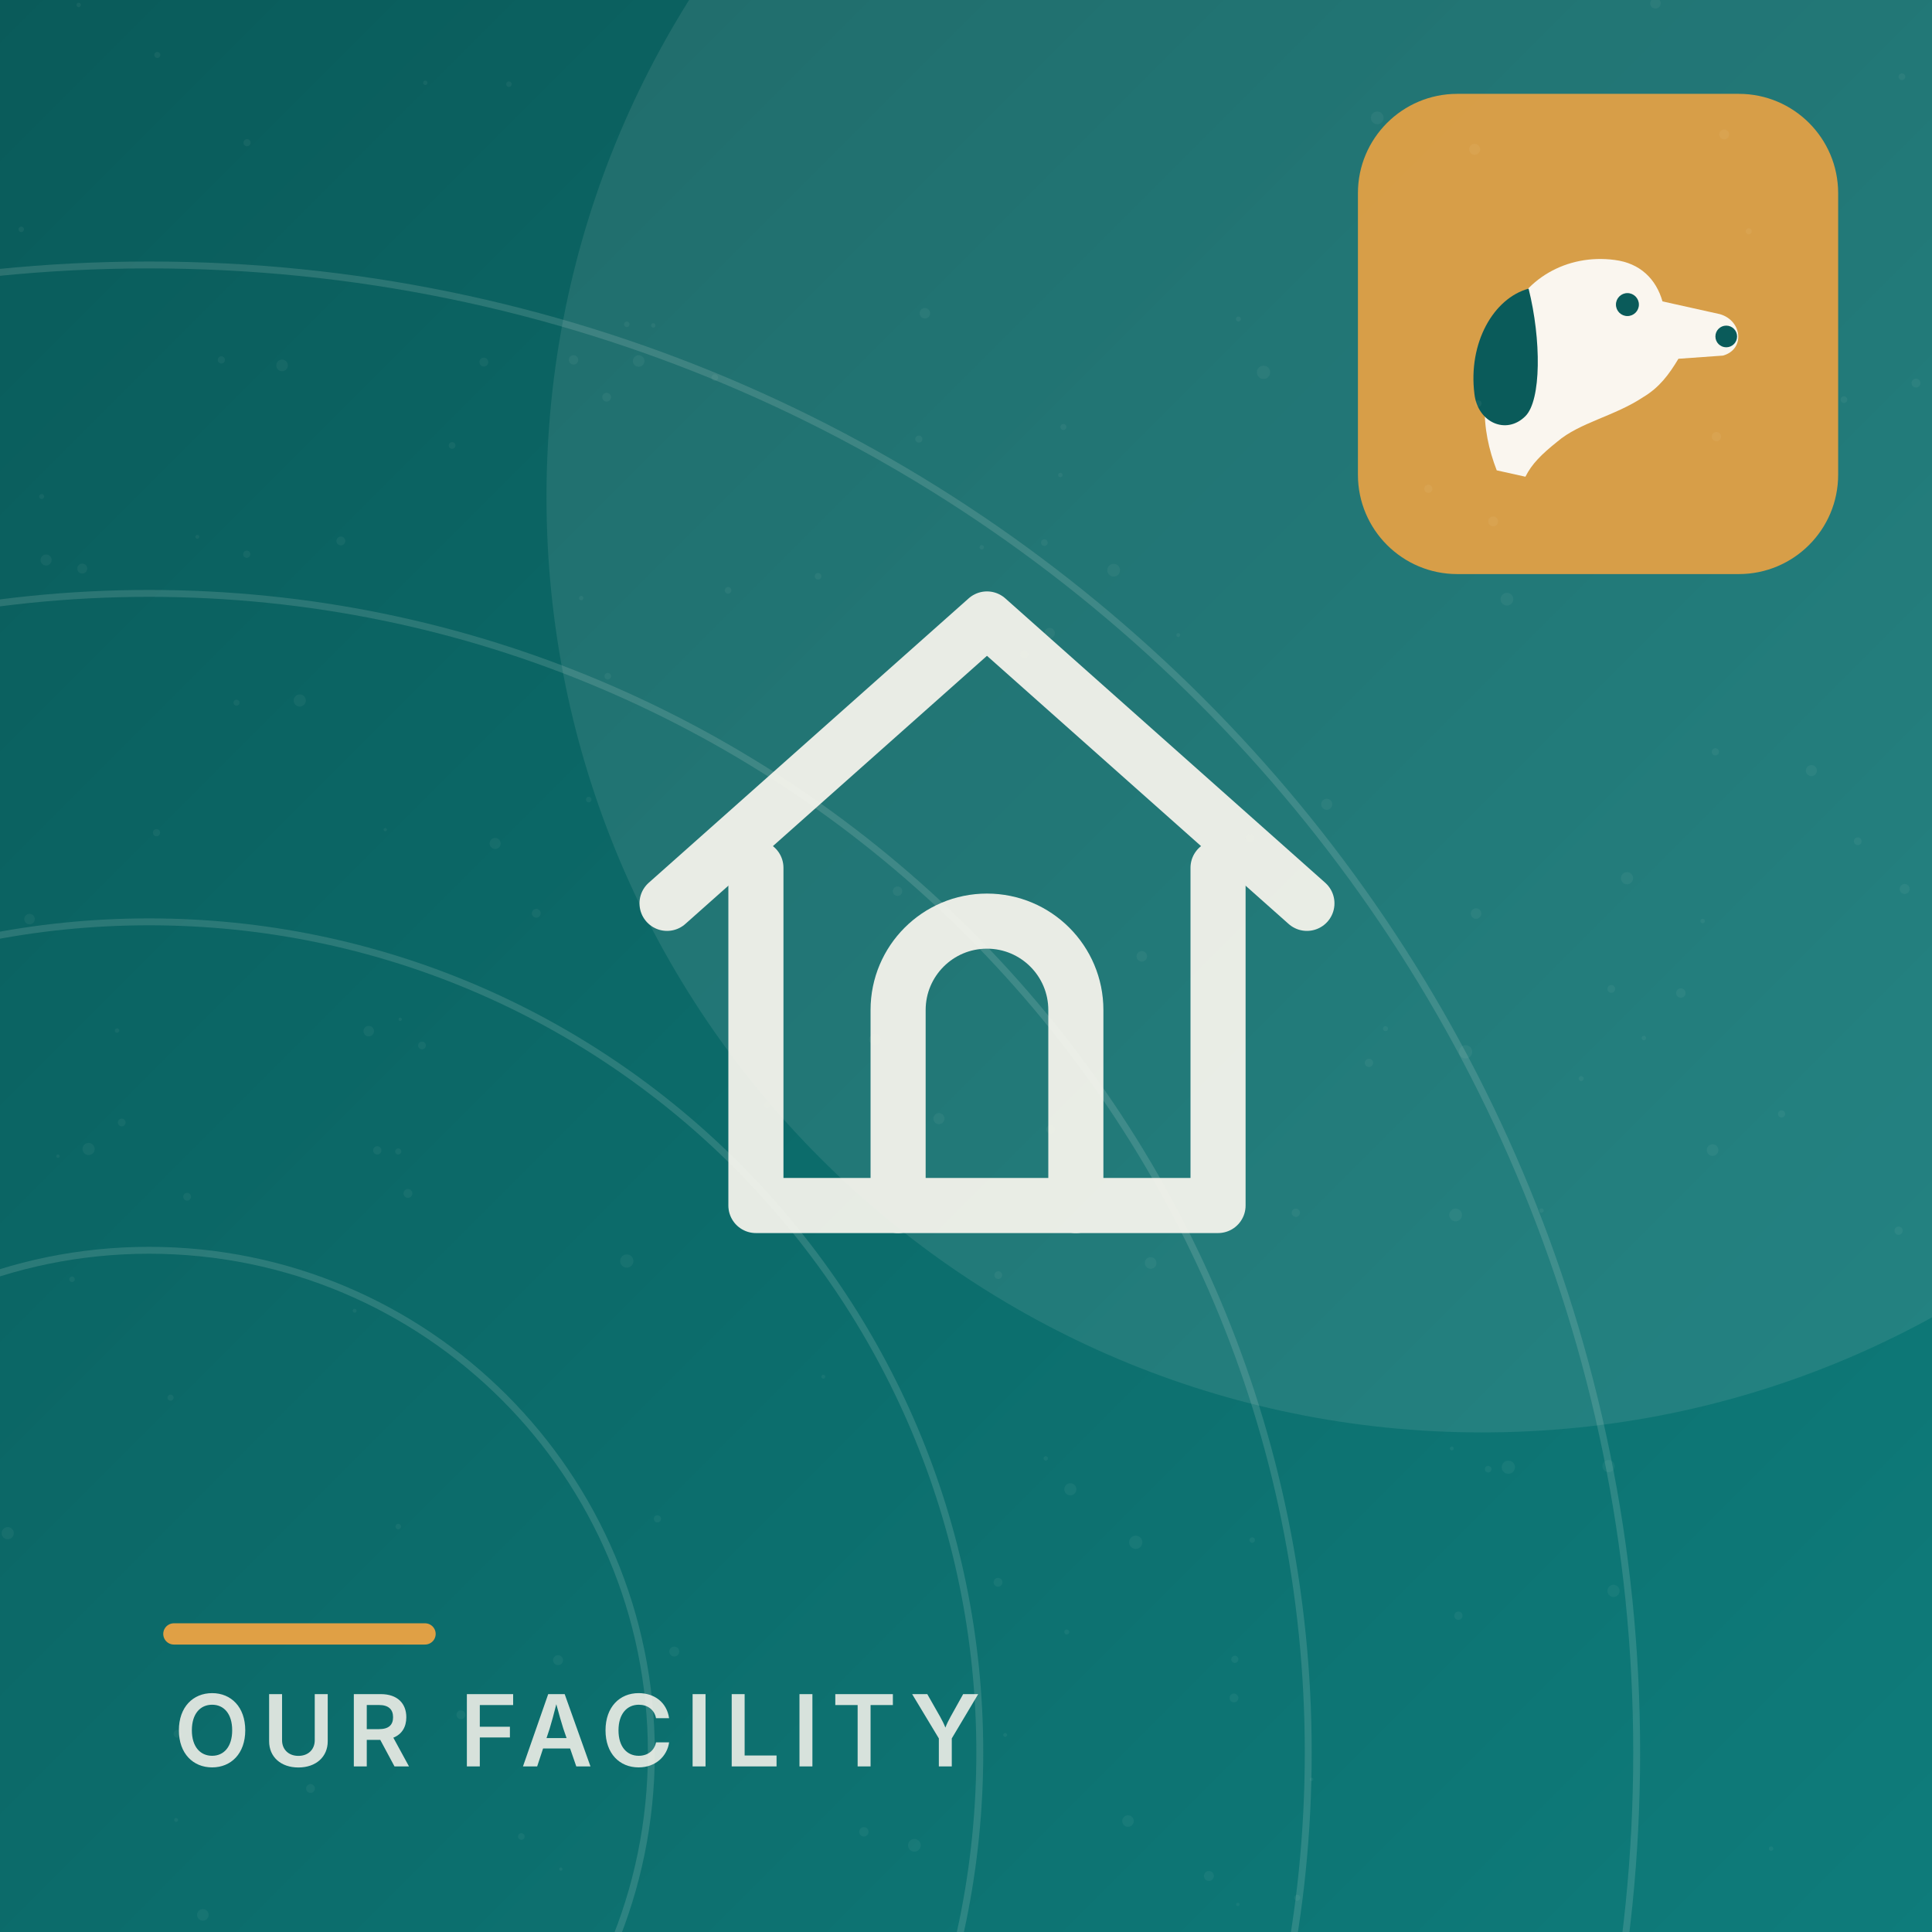
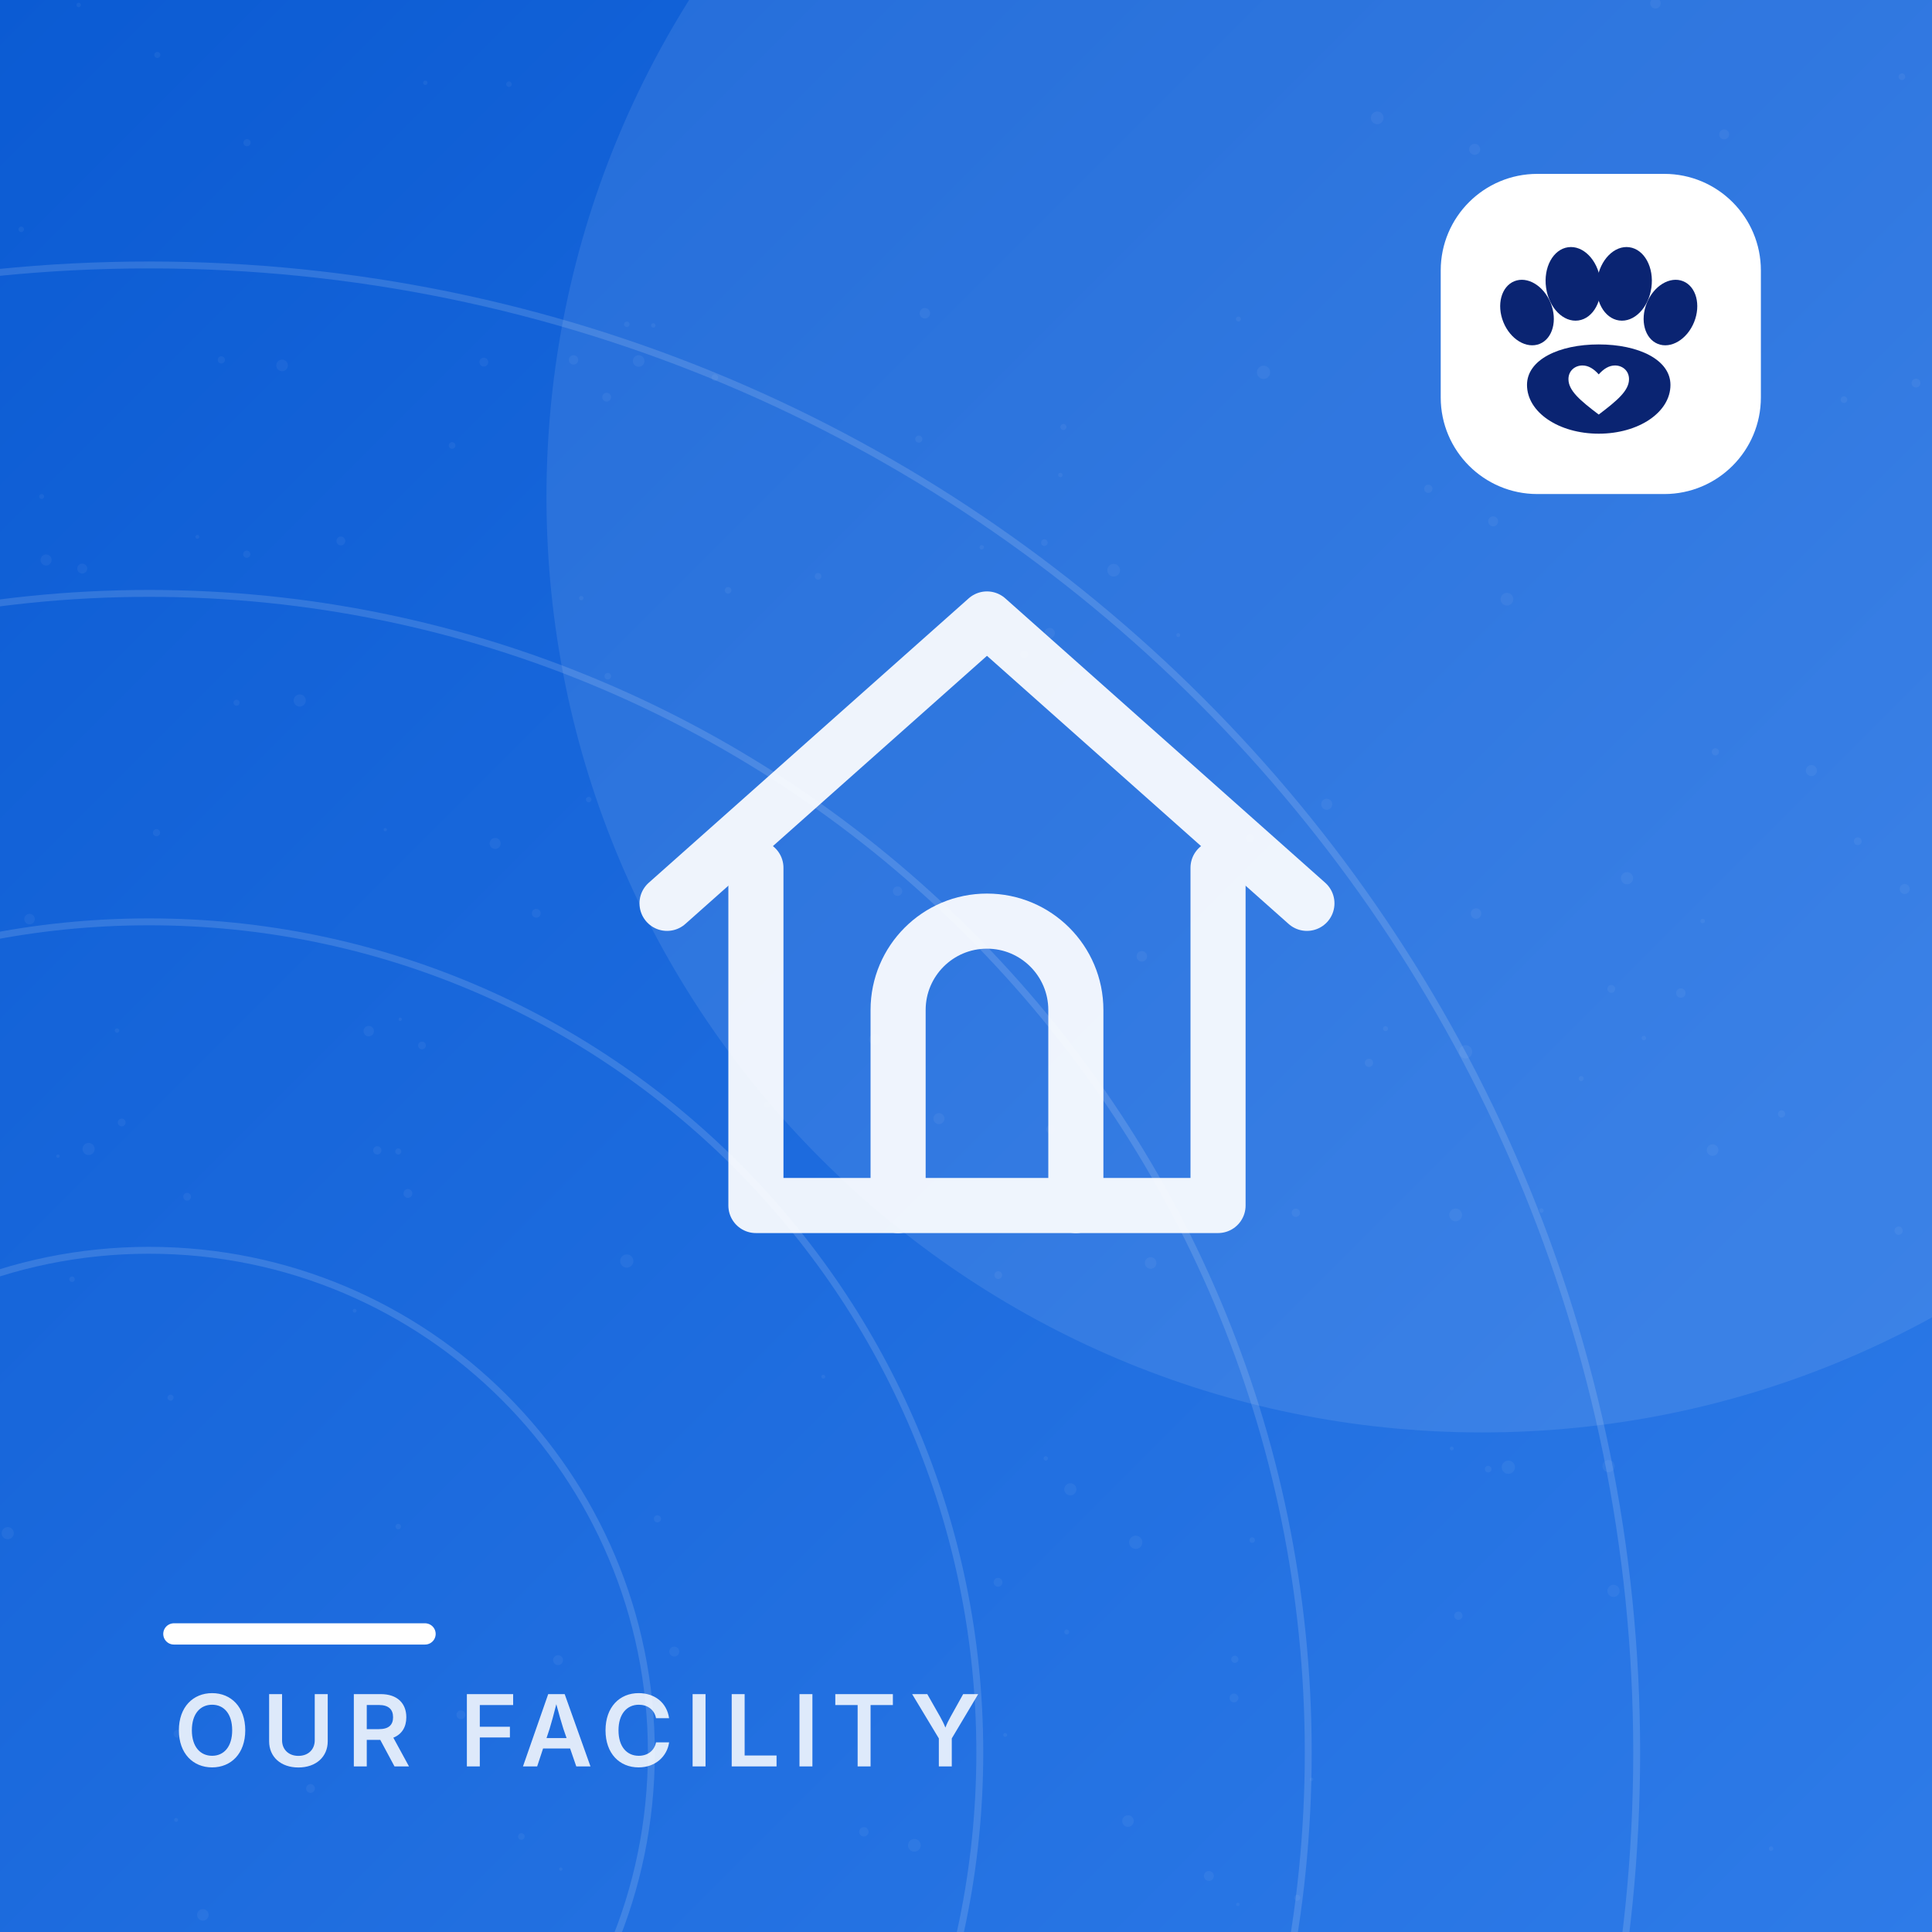
<svg xmlns="http://www.w3.org/2000/svg" viewBox="0 0 700 700" width="700" height="700" role="img" aria-label="Our facility">
  <defs>
    <linearGradient id="bg-gallery-08-svg" x1="0" y1="0" x2="1" y2="1">
-       <stop offset="0" stop-color="#0A5B5A" />
-       <stop offset="1" stop-color="#0E7C7B" />
+       <stop offset="0" stop-color="#0B5BD3" />
+       <stop offset="1" stop-color="#2E7BE8" />
    </linearGradient>
    <clipPath id="clip-gallery-08-svg">
      <rect width="700" height="700" />
    </clipPath>
  </defs>
  <g clip-path="url(#clip-gallery-08-svg)">
    <rect width="700" height="700" fill="url(#bg-gallery-08-svg)" />
-     <circle cx="54" cy="635" r="182" fill="none" stroke="#FAF6EF" stroke-width="2.5" opacity=".14" />
-     <circle cx="54" cy="635" r="301" fill="none" stroke="#FAF6EF" stroke-width="2.5" opacity=".14" />
-     <circle cx="54" cy="635" r="420" fill="none" stroke="#FAF6EF" stroke-width="2.5" opacity=".14" />
-     <circle cx="54" cy="635" r="539" fill="none" stroke="#FAF6EF" stroke-width="2.5" opacity=".14" />
-     <circle cx="537" cy="180" r="339" fill="#FAF6EF" opacity=".09" />
+     <circle cx="54" cy="635" r="182" fill="none" stroke="#FFFFFF" stroke-width="2.5" opacity=".14" />
+     <circle cx="54" cy="635" r="301" fill="none" stroke="#FFFFFF" stroke-width="2.5" opacity=".14" />
+     <circle cx="54" cy="635" r="420" fill="none" stroke="#FFFFFF" stroke-width="2.5" opacity=".14" />
+     <circle cx="54" cy="635" r="539" fill="none" stroke="#FFFFFF" stroke-width="2.5" opacity=".14" />
+     <circle cx="537" cy="180" r="339" fill="#FFFFFF" opacity=".09" />
    <g transform="translate(196.6 166.3) scale(3.22)" opacity=".92">
-       <g fill="none" stroke="#FAF6EF" stroke-width="6.2" stroke-linecap="round" stroke-linejoin="round">
+       <g fill="none" stroke="#FFFFFF" stroke-width="6.2" stroke-linecap="round" stroke-linejoin="round">
        <path d="M14 50 L50 18 L86 50" />
        <path d="M24 46 V84 h52 V46" />
        <path d="M40 84 V62 a10 10 0 0 1 20 0 v22" />
      </g>
    </g>
-     <rect x="492" y="34" width="174" height="174" rx="36" fill="#E0A045" opacity=".95" />
-     <g transform="translate(521.5 63.0)">
-       <g transform="scale(1.155)">
-         <path d="M18 93 C13 80 12 66 21 47 C26 33 40 25 55 27 C63 28 68 33 70 40 L88 44 C95 46 96 55 89 57 L75 58 C72 63 69 67 64 70 C55 76 44 78 37 84 C32 88 29 91 27 95 Z" fill="#FAF6EF" />
-         <path d="M28 36 C17 39 9 53 11 69 C12 78 21 82 27 76 C32 71 32 52 28 36 Z" fill="#0A5B5A" />
-         <circle cx="59" cy="41" r="3.6" fill="#0A5B5A" />
-         <circle cx="90" cy="51" r="3.4" fill="#0A5B5A" />
-       </g>
+     <rect x="522" y="63" width="116" height="116" rx="35" fill="#FFFFFF" />
+     <g transform="translate(521.5 63.0) scale(1.155)">
+       <path d="M50 81.5 C37.5 81.5 27.5 74.8 27.5 66.2 C27.5 58.3 37.5 53.5 50 53.5 C62.5 53.5 72.5 58.3 72.5 66.2 C72.5 74.8 62.5 81.5 50 81.5 Z" fill="#0A2472" />
+       <ellipse cx="27.5" cy="43.5" rx="8.0" ry="10.6" fill="#0A2472" transform="rotate(-22 27.5 43.5)" />
+       <ellipse cx="42.0" cy="34.5" rx="8.6" ry="11.6" fill="#0A2472" transform="rotate(-8 42.0 34.5)" />
+       <ellipse cx="58.0" cy="34.5" rx="8.6" ry="11.6" fill="#0A2472" transform="rotate(8 58.0 34.5)" />
+       <ellipse cx="72.5" cy="43.5" rx="8.0" ry="10.6" fill="#0A2472" transform="rotate(22 72.5 43.5)" />
+       <path d="M50 75.5 C44.2 71.1 40.5 68.0 40.5 64.4 C40.5 61.7 42.6 60.1 44.9 60.1 C46.8 60.1 48.5 61.2 50 62.9 C51.5 61.2 53.2 60.1 55.1 60.1 C57.4 60.1 59.5 61.7 59.5 64.4 C59.5 68.0 55.8 71.1 50 75.5 Z" fill="#FFFFFF" />
    </g>
-     <path d="M63 592 h91" stroke="#E0A045" stroke-width="7.7" stroke-linecap="round" />
-     <text x="63" y="640" fill="#FAF6EF" opacity=".85" font-family="Inter, Helvetica Neue, Arial, sans-serif" font-size="36" font-weight="600" letter-spacing="4.2">OUR FACILITY</text>
-     <g fill="#FAF6EF" opacity="0.05">
+     <path d="M63 592 h91" stroke="#FFFFFF" stroke-width="7.7" stroke-linecap="round" />
+     <text x="63" y="640" fill="#FFFFFF" opacity=".85" font-family="Inter, Helvetica Neue, Arial, sans-serif" font-size="36" font-weight="600" letter-spacing="4.2">OUR FACILITY</text>
+     <g fill="#FFFFFF" opacity="0.05">
      <circle cx="102.2" cy="132.4" r="2.1" />
      <circle cx="378.4" cy="196.6" r="1.2" />
      <circle cx="380.3" cy="229.4" r="1.9" />
      <circle cx="85.7" cy="254.6" r="1.1" />
      <circle cx="528.4" cy="585.4" r="1.5" />
      <circle cx="624.7" cy="48.7" r="1.8" />
      <circle cx="175.3" cy="131.2" r="1.6" />
      <circle cx="57.0" cy="19.9" r="1.1" />
      <circle cx="416.9" cy="457.6" r="2.1" />
      <circle cx="227.1" cy="456.9" r="2.4" />
      <circle cx="668.1" cy="144.8" r="1.2" />
      <circle cx="136.7" cy="416.8" r="1.5" />
      <circle cx="403.5" cy="206.6" r="2.3" />
      <circle cx="73.5" cy="693.8" r="2.1" />
      <circle cx="527.4" cy="440.2" r="2.3" />
      <circle cx="331.3" cy="668.6" r="2.3" />
      <circle cx="42.4" cy="373.4" r="0.8" />
      <circle cx="499.0" cy="42.7" r="2.3" />
      <circle cx="139.6" cy="300.6" r="0.6" />
      <circle cx="387.8" cy="539.6" r="2.2" />
      <circle cx="89.4" cy="200.8" r="1.3" />
      <circle cx="163.8" cy="161.4" r="1.2" />
      <circle cx="457.8" cy="134.9" r="2.4" />
      <circle cx="29.8" cy="206.0" r="1.8" />
      <circle cx="152.9" cy="378.8" r="1.4" />
      <circle cx="213.3" cy="289.7" r="1.0" />
      <circle cx="426.9" cy="230.1" r="0.7" />
      <circle cx="535.6" cy="146.2" r="1.2" />
      <circle cx="21.0" cy="418.9" r="0.6" />
      <circle cx="364.2" cy="628.6" r="0.7" />
      <circle cx="144.3" cy="553.1" r="1.0" />
      <circle cx="645.5" cy="403.6" r="1.3" />
      <circle cx="231.4" cy="130.8" r="2.1" />
      <circle cx="227.1" cy="117.5" r="1.0" />
      <circle cx="296.4" cy="208.8" r="1.2" />
      <circle cx="534.8" cy="331.0" r="1.9" />
      <circle cx="202.2" cy="601.5" r="1.8" />
      <circle cx="413.7" cy="346.5" r="1.9" />
      <circle cx="123.5" cy="196.0" r="1.6" />
      <circle cx="44.1" cy="406.7" r="1.4" />
      <circle cx="71.5" cy="194.5" r="0.7" />
      <circle cx="61.8" cy="506.4" r="1.1" />
      <circle cx="7.7" cy="83.1" r="1.0" />
      <circle cx="641.7" cy="669.8" r="0.8" />
      <circle cx="475.2" cy="644.7" r="0.6" />
      <circle cx="207.8" cy="130.4" r="1.7" />
      <circle cx="452.9" cy="303.7" r="1.6" />
      <circle cx="244.3" cy="598.4" r="1.8" />
      <circle cx="480.7" cy="291.4" r="2.0" />
      <circle cx="531.0" cy="381.1" r="2.4" />
      <circle cx="15.1" cy="179.9" r="0.9" />
      <circle cx="26.1" cy="463.5" r="1.0" />
      <circle cx="80.2" cy="130.4" r="1.3" />
      <circle cx="453.7" cy="558.0" r="1.0" />
      <circle cx="539.2" cy="532.3" r="1.2" />
      <circle cx="385.3" cy="154.7" r="1.1" />
      <circle cx="10.7" cy="333.0" r="1.9" />
      <circle cx="133.6" cy="373.6" r="1.9" />
      <circle cx="313.0" cy="663.7" r="1.7" />
      <circle cx="673.1" cy="304.8" r="1.4" />
      <circle cx="633.6" cy="83.8" r="1.1" />
      <circle cx="621.5" cy="272.4" r="1.3" />
      <circle cx="145.0" cy="369.3" r="0.6" />
      <circle cx="546.5" cy="531.6" r="2.4" />
      <circle cx="448.5" cy="690.0" r="0.6" />
      <circle cx="188.9" cy="665.4" r="1.2" />
      <circle cx="502.0" cy="372.7" r="0.9" />
      <circle cx="236.7" cy="117.9" r="0.8" />
      <circle cx="16.7" cy="202.9" r="2.0" />
      <circle cx="448.7" cy="115.6" r="0.9" />
      <circle cx="694.2" cy="138.8" r="1.6" />
      <circle cx="67.8" cy="433.6" r="1.4" />
      <circle cx="687.9" cy="445.9" r="1.5" />
      <circle cx="335.1" cy="113.5" r="1.9" />
      <circle cx="194.3" cy="330.9" r="1.6" />
      <circle cx="690.1" cy="322.1" r="1.8" />
      <circle cx="298.3" cy="498.8" r="0.7" />
      <circle cx="546.0" cy="217.1" r="2.3" />
      <circle cx="583.8" cy="358.3" r="1.4" />
      <circle cx="220.2" cy="245.0" r="1.2" />
      <circle cx="438.0" cy="679.7" r="1.8" />
      <circle cx="380.7" cy="409.2" r="1.6" />
      <circle cx="496.0" cy="385.1" r="1.5" />
      <circle cx="558.5" cy="438.6" r="0.8" />
      <circle cx="56.7" cy="301.7" r="1.3" />
      <circle cx="469.5" cy="439.4" r="1.5" />
      <circle cx="63.8" cy="659.4" r="0.7" />
      <circle cx="541.0" cy="188.9" r="1.8" />
      <circle cx="616.9" cy="333.7" r="0.8" />
      <circle cx="210.6" cy="216.7" r="0.8" />
      <circle cx="470.0" cy="687.6" r="1.1" />
      <circle cx="526.0" cy="524.8" r="0.7" />
      <circle cx="656.3" cy="279.2" r="2.0" />
      <circle cx="620.5" cy="416.7" r="2.1" />
      <circle cx="595.6" cy="376.1" r="0.8" />
      <circle cx="184.4" cy="30.5" r="1.0" />
      <circle cx="112.5" cy="648.0" r="1.6" />
      <circle cx="361.7" cy="462.0" r="1.4" />
      <circle cx="408.7" cy="659.8" r="2.1" />
      <circle cx="361.6" cy="573.3" r="1.6" />
      <circle cx="534.3" cy="54.1" r="2.0" />
      <circle cx="582.8" cy="531.2" r="2.2" />
      <circle cx="325.2" cy="322.9" r="1.7" />
      <circle cx="386.5" cy="591.3" r="0.9" />
      <circle cx="179.4" cy="305.6" r="2.0" />
      <circle cx="621.9" cy="158.2" r="1.7" />
      <circle cx="259.0" cy="136.8" r="1.2" />
      <circle cx="167.0" cy="621.3" r="1.6" />
      <circle cx="263.8" cy="213.9" r="1.2" />
      <circle cx="572.9" cy="390.8" r="0.9" />
      <circle cx="689.1" cy="27.8" r="1.2" />
      <circle cx="411.5" cy="558.8" r="2.4" />
      <circle cx="589.5" cy="318.2" r="2.2" />
      <circle cx="144.3" cy="417.2" r="1.1" />
      <circle cx="340.2" cy="405.3" r="2.0" />
      <circle cx="128.5" cy="474.9" r="0.7" />
      <circle cx="108.6" cy="253.8" r="2.2" />
      <circle cx="89.5" cy="51.7" r="1.3" />
      <circle cx="609.0" cy="359.8" r="1.7" />
      <circle cx="371.1" cy="237.1" r="1.5" />
      <circle cx="384.2" cy="172.1" r="0.8" />
      <circle cx="203.2" cy="677.2" r="0.6" />
      <circle cx="584.6" cy="576.4" r="2.2" />
      <circle cx="64.3" cy="628.2" r="1.4" />
      <circle cx="277.9" cy="400.3" r="1.2" />
      <circle cx="378.9" cy="528.4" r="0.8" />
      <circle cx="219.8" cy="143.9" r="1.6" />
      <circle cx="238.2" cy="550.3" r="1.3" />
      <circle cx="32.1" cy="416.3" r="2.2" />
      <circle cx="317.0" cy="376.6" r="2.1" />
      <circle cx="2.8" cy="555.5" r="2.2" />
      <circle cx="332.9" cy="159.1" r="1.3" />
      <circle cx="355.7" cy="198.3" r="0.8" />
      <circle cx="154.1" cy="30.0" r="0.8" />
      <circle cx="517.5" cy="177.1" r="1.5" />
      <circle cx="447.1" cy="615.2" r="1.6" />
      <circle cx="147.8" cy="432.4" r="1.6" />
      <circle cx="447.4" cy="601.2" r="1.3" />
      <circle cx="599.8" cy="1.2" r="1.9" />
      <circle cx="28.5" cy="1.8" r="0.8" />
    </g>
  </g>
</svg>
